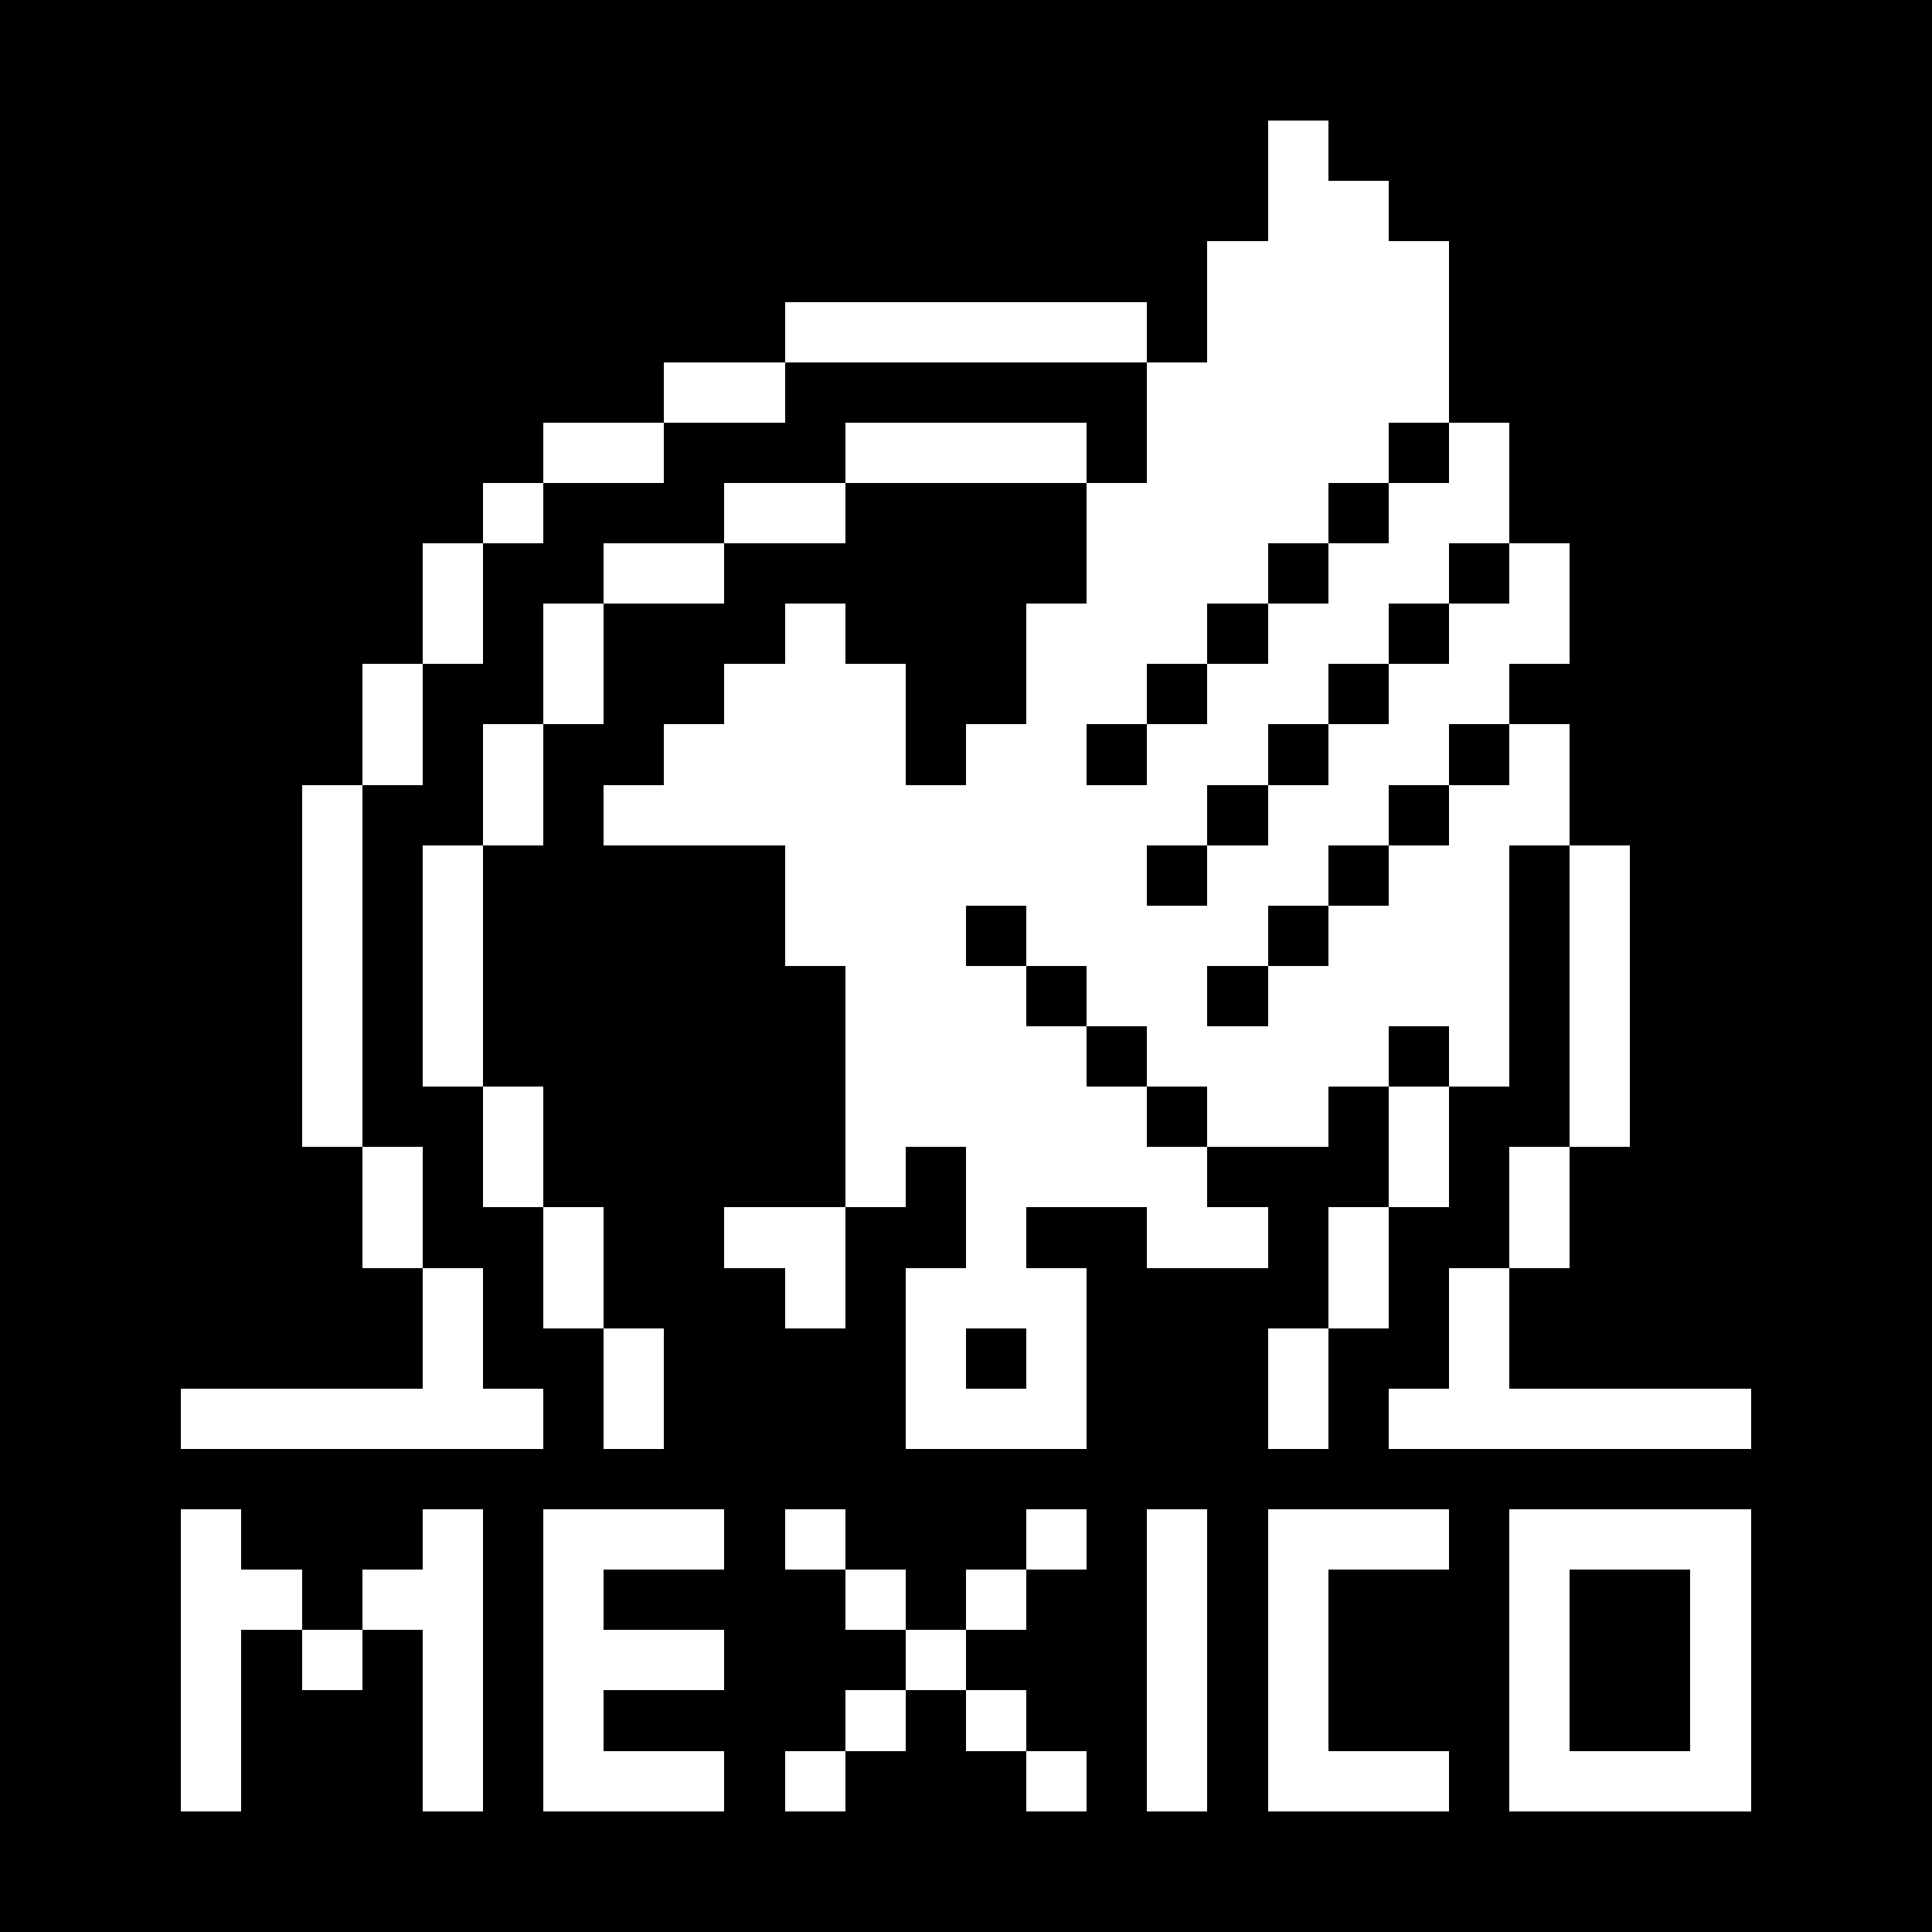
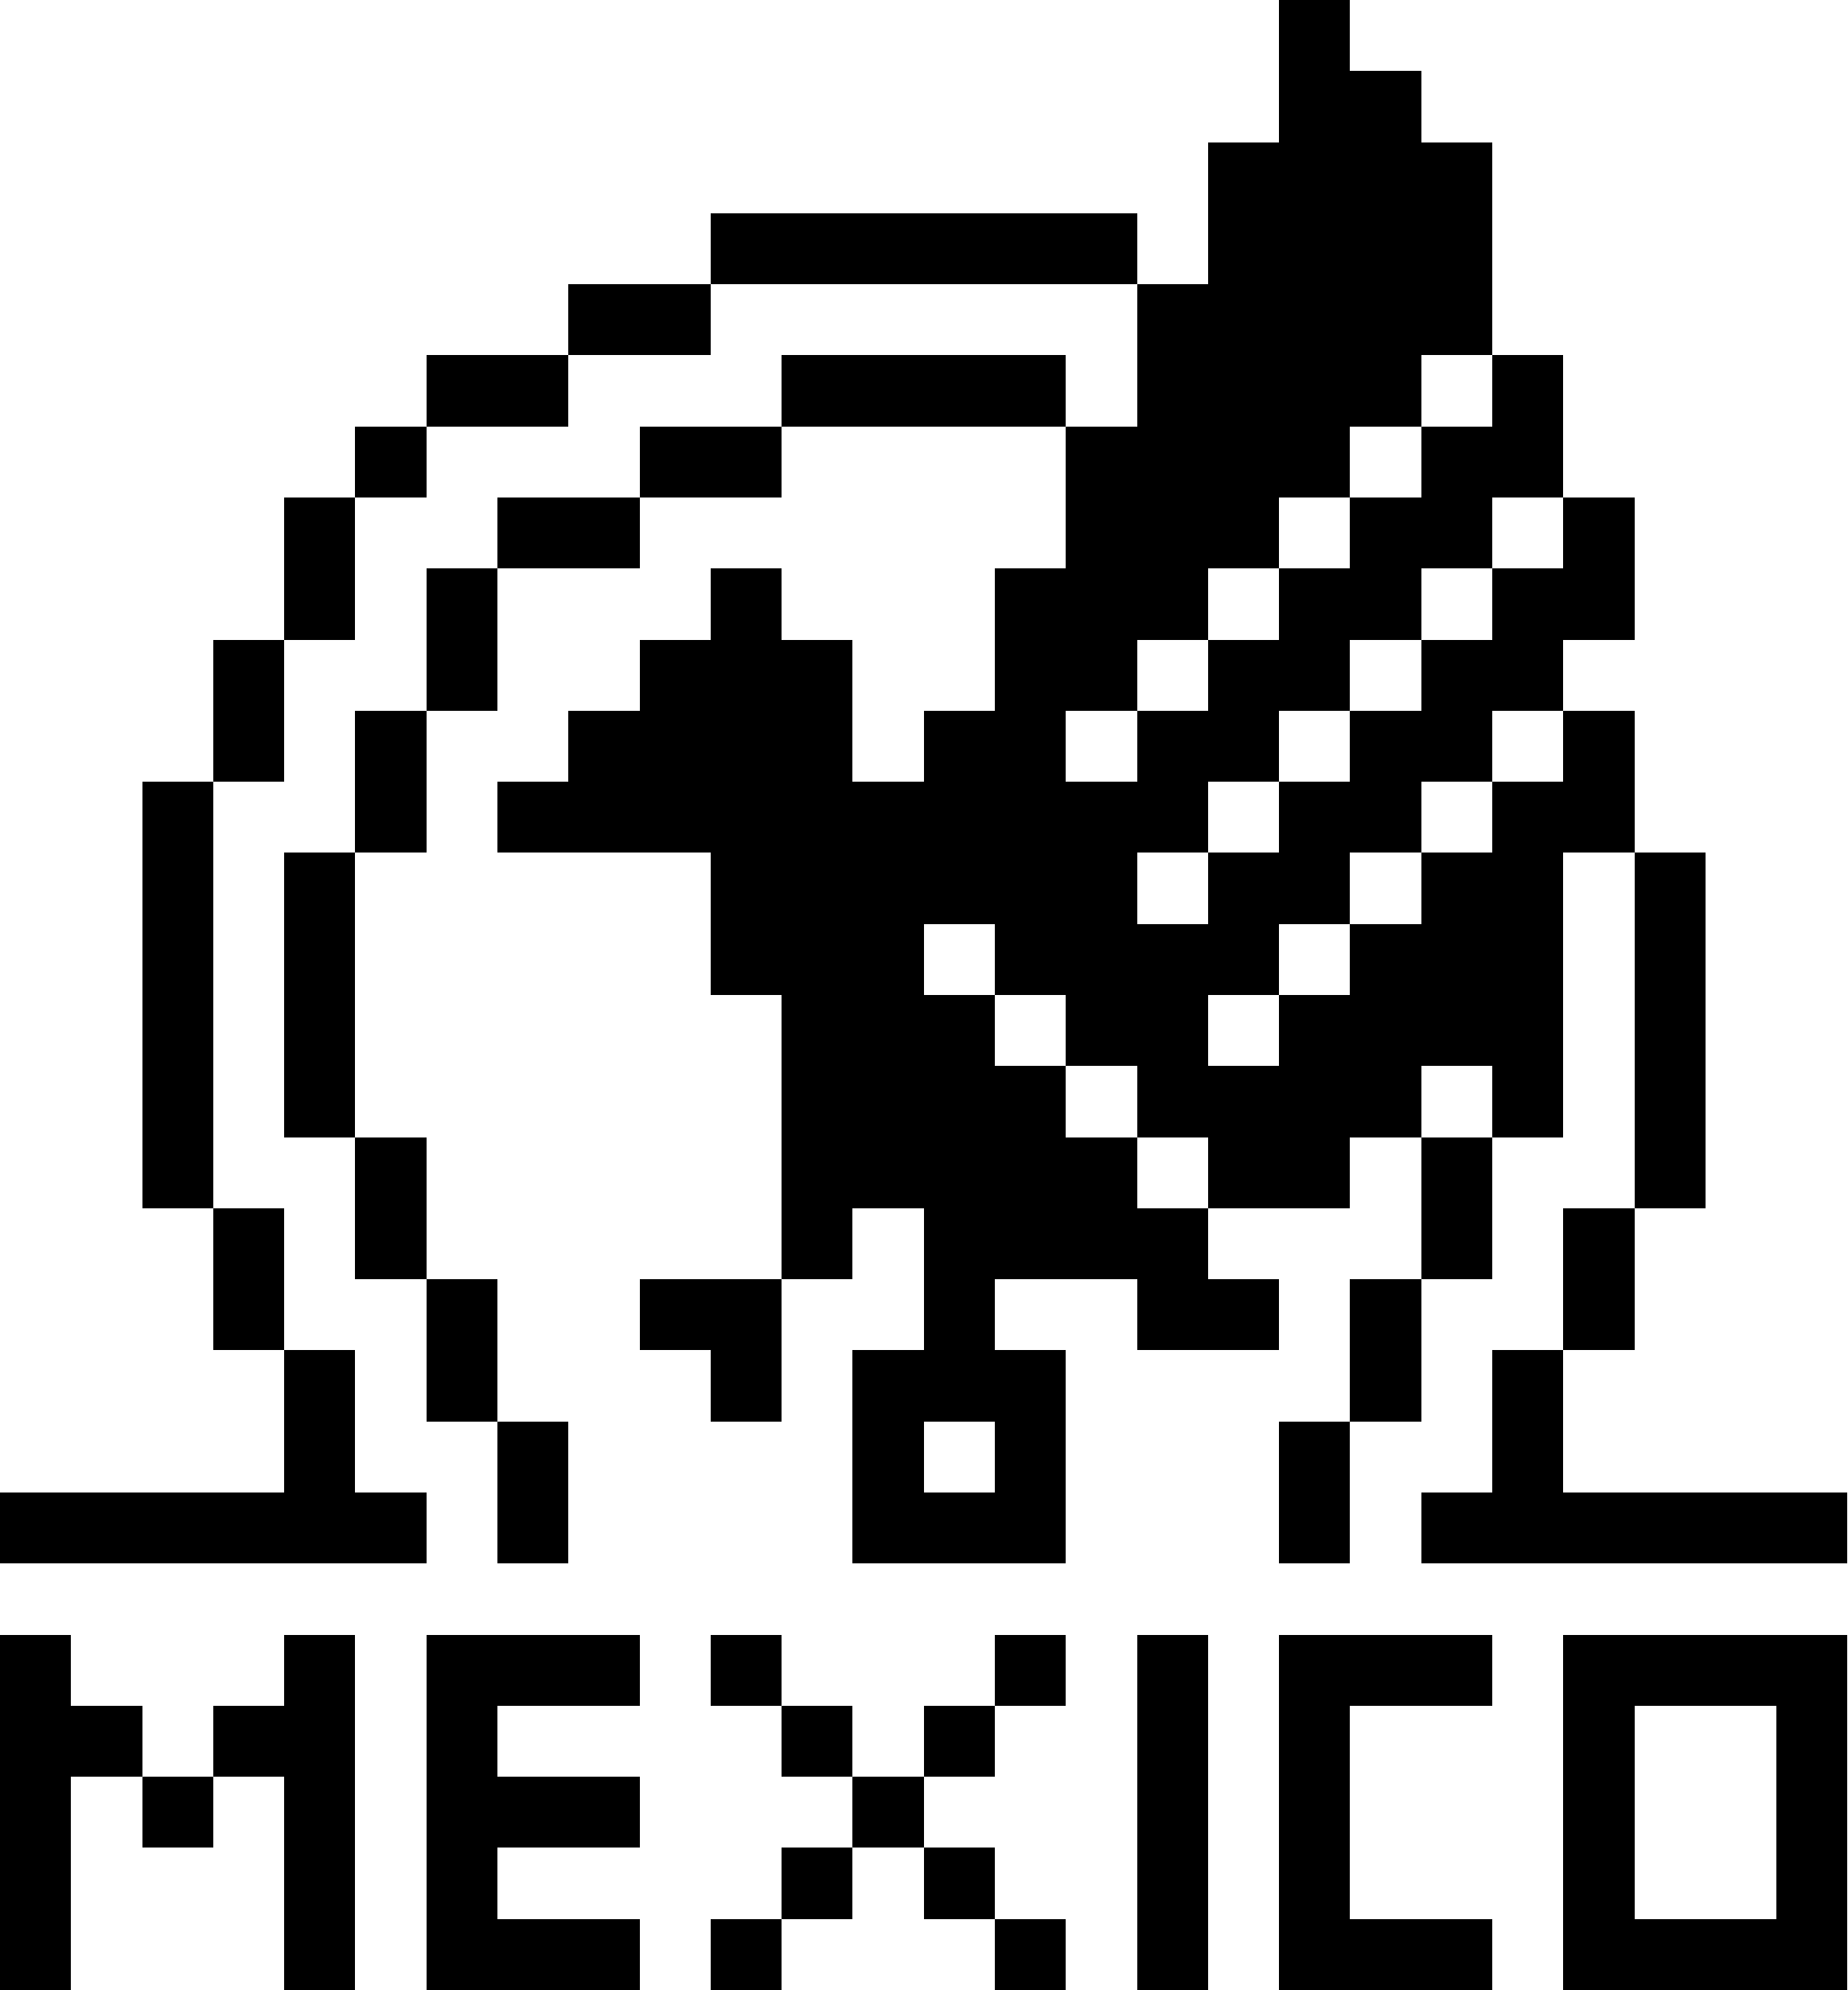
- <svg xmlns="http://www.w3.org/2000/svg" viewBox="0 0 32 32" shape-rendering="crispEdges" fill="#000000">
-   <rect x="0" y="0" width="1" height="1" />
-   <rect x="1" y="0" width="1" height="1" />
-   <rect x="2" y="0" width="1" height="1" />
-   <rect x="3" y="0" width="1" height="1" />
-   <rect x="4" y="0" width="1" height="1" />
-   <rect x="5" y="0" width="1" height="1" />
-   <rect x="6" y="0" width="1" height="1" />
-   <rect x="7" y="0" width="1" height="1" />
-   <rect x="8" y="0" width="1" height="1" />
-   <rect x="9" y="0" width="1" height="1" />
-   <rect x="10" y="0" width="1" height="1" />
-   <rect x="11" y="0" width="1" height="1" />
-   <rect x="12" y="0" width="1" height="1" />
-   <rect x="13" y="0" width="1" height="1" />
-   <rect x="14" y="0" width="1" height="1" />
-   <rect x="15" y="0" width="1" height="1" />
-   <rect x="16" y="0" width="1" height="1" />
-   <rect x="17" y="0" width="1" height="1" />
+ <svg xmlns="http://www.w3.org/2000/svg" viewBox="0 0 26 28" shape-rendering="crispEdges" fill="#000000">
  <rect x="18" y="0" width="1" height="1" />
-   <rect x="19" y="0" width="1" height="1" />
-   <rect x="20" y="0" width="1" height="1" />
-   <rect x="21" y="0" width="1" height="1" />
-   <rect x="22" y="0" width="1" height="1" />
-   <rect x="23" y="0" width="1" height="1" />
-   <rect x="24" y="0" width="1" height="1" />
-   <rect x="25" y="0" width="1" height="1" />
-   <rect x="26" y="0" width="1" height="1" />
-   <rect x="27" y="0" width="1" height="1" />
-   <rect x="28" y="0" width="1" height="1" />
-   <rect x="29" y="0" width="1" height="1" />
-   <rect x="30" y="0" width="1" height="1" />
-   <rect x="31" y="0" width="1" height="1" />
-   <rect x="0" y="1" width="1" height="1" />
-   <rect x="1" y="1" width="1" height="1" />
-   <rect x="2" y="1" width="1" height="1" />
-   <rect x="3" y="1" width="1" height="1" />
-   <rect x="4" y="1" width="1" height="1" />
-   <rect x="5" y="1" width="1" height="1" />
-   <rect x="6" y="1" width="1" height="1" />
-   <rect x="7" y="1" width="1" height="1" />
-   <rect x="8" y="1" width="1" height="1" />
-   <rect x="9" y="1" width="1" height="1" />
-   <rect x="10" y="1" width="1" height="1" />
-   <rect x="11" y="1" width="1" height="1" />
-   <rect x="12" y="1" width="1" height="1" />
-   <rect x="13" y="1" width="1" height="1" />
-   <rect x="14" y="1" width="1" height="1" />
-   <rect x="15" y="1" width="1" height="1" />
-   <rect x="16" y="1" width="1" height="1" />
-   <rect x="17" y="1" width="1" height="1" />
  <rect x="18" y="1" width="1" height="1" />
  <rect x="19" y="1" width="1" height="1" />
-   <rect x="20" y="1" width="1" height="1" />
-   <rect x="21" y="1" width="1" height="1" />
-   <rect x="22" y="1" width="1" height="1" />
-   <rect x="23" y="1" width="1" height="1" />
-   <rect x="24" y="1" width="1" height="1" />
-   <rect x="25" y="1" width="1" height="1" />
-   <rect x="26" y="1" width="1" height="1" />
-   <rect x="27" y="1" width="1" height="1" />
-   <rect x="28" y="1" width="1" height="1" />
-   <rect x="29" y="1" width="1" height="1" />
-   <rect x="30" y="1" width="1" height="1" />
-   <rect x="31" y="1" width="1" height="1" />
-   <rect x="0" y="2" width="1" height="1" />
-   <rect x="1" y="2" width="1" height="1" />
-   <rect x="2" y="2" width="1" height="1" />
-   <rect x="3" y="2" width="1" height="1" />
-   <rect x="4" y="2" width="1" height="1" />
-   <rect x="5" y="2" width="1" height="1" />
-   <rect x="6" y="2" width="1" height="1" />
-   <rect x="7" y="2" width="1" height="1" />
-   <rect x="8" y="2" width="1" height="1" />
-   <rect x="9" y="2" width="1" height="1" />
-   <rect x="10" y="2" width="1" height="1" />
-   <rect x="11" y="2" width="1" height="1" />
-   <rect x="12" y="2" width="1" height="1" />
-   <rect x="13" y="2" width="1" height="1" />
-   <rect x="14" y="2" width="1" height="1" />
-   <rect x="15" y="2" width="1" height="1" />
-   <rect x="16" y="2" width="1" height="1" />
  <rect x="17" y="2" width="1" height="1" />
  <rect x="18" y="2" width="1" height="1" />
  <rect x="19" y="2" width="1" height="1" />
  <rect x="20" y="2" width="1" height="1" />
-   <rect x="22" y="2" width="1" height="1" />
-   <rect x="23" y="2" width="1" height="1" />
-   <rect x="24" y="2" width="1" height="1" />
-   <rect x="25" y="2" width="1" height="1" />
-   <rect x="26" y="2" width="1" height="1" />
-   <rect x="27" y="2" width="1" height="1" />
-   <rect x="28" y="2" width="1" height="1" />
-   <rect x="29" y="2" width="1" height="1" />
-   <rect x="30" y="2" width="1" height="1" />
-   <rect x="31" y="2" width="1" height="1" />
-   <rect x="0" y="3" width="1" height="1" />
-   <rect x="1" y="3" width="1" height="1" />
-   <rect x="2" y="3" width="1" height="1" />
-   <rect x="3" y="3" width="1" height="1" />
-   <rect x="4" y="3" width="1" height="1" />
-   <rect x="5" y="3" width="1" height="1" />
-   <rect x="6" y="3" width="1" height="1" />
-   <rect x="7" y="3" width="1" height="1" />
-   <rect x="8" y="3" width="1" height="1" />
-   <rect x="9" y="3" width="1" height="1" />
  <rect x="10" y="3" width="1" height="1" />
  <rect x="11" y="3" width="1" height="1" />
  <rect x="12" y="3" width="1" height="1" />
  <rect x="13" y="3" width="1" height="1" />
  <rect x="14" y="3" width="1" height="1" />
  <rect x="15" y="3" width="1" height="1" />
-   <rect x="16" y="3" width="1" height="1" />
  <rect x="17" y="3" width="1" height="1" />
  <rect x="18" y="3" width="1" height="1" />
  <rect x="19" y="3" width="1" height="1" />
  <rect x="20" y="3" width="1" height="1" />
-   <rect x="23" y="3" width="1" height="1" />
-   <rect x="24" y="3" width="1" height="1" />
-   <rect x="25" y="3" width="1" height="1" />
-   <rect x="26" y="3" width="1" height="1" />
-   <rect x="27" y="3" width="1" height="1" />
-   <rect x="28" y="3" width="1" height="1" />
-   <rect x="29" y="3" width="1" height="1" />
-   <rect x="30" y="3" width="1" height="1" />
-   <rect x="31" y="3" width="1" height="1" />
-   <rect x="0" y="4" width="1" height="1" />
-   <rect x="1" y="4" width="1" height="1" />
-   <rect x="2" y="4" width="1" height="1" />
-   <rect x="3" y="4" width="1" height="1" />
-   <rect x="4" y="4" width="1" height="1" />
-   <rect x="5" y="4" width="1" height="1" />
-   <rect x="6" y="4" width="1" height="1" />
-   <rect x="7" y="4" width="1" height="1" />
  <rect x="8" y="4" width="1" height="1" />
  <rect x="9" y="4" width="1" height="1" />
-   <rect x="10" y="4" width="1" height="1" />
-   <rect x="11" y="4" width="1" height="1" />
-   <rect x="12" y="4" width="1" height="1" />
-   <rect x="13" y="4" width="1" height="1" />
-   <rect x="14" y="4" width="1" height="1" />
-   <rect x="15" y="4" width="1" height="1" />
  <rect x="16" y="4" width="1" height="1" />
  <rect x="17" y="4" width="1" height="1" />
  <rect x="18" y="4" width="1" height="1" />
  <rect x="19" y="4" width="1" height="1" />
-   <rect x="24" y="4" width="1" height="1" />
-   <rect x="25" y="4" width="1" height="1" />
-   <rect x="26" y="4" width="1" height="1" />
-   <rect x="27" y="4" width="1" height="1" />
-   <rect x="28" y="4" width="1" height="1" />
-   <rect x="29" y="4" width="1" height="1" />
-   <rect x="30" y="4" width="1" height="1" />
-   <rect x="31" y="4" width="1" height="1" />
-   <rect x="0" y="5" width="1" height="1" />
-   <rect x="1" y="5" width="1" height="1" />
-   <rect x="2" y="5" width="1" height="1" />
-   <rect x="3" y="5" width="1" height="1" />
-   <rect x="4" y="5" width="1" height="1" />
-   <rect x="5" y="5" width="1" height="1" />
+   <rect x="20" y="4" width="1" height="1" />
  <rect x="6" y="5" width="1" height="1" />
  <rect x="7" y="5" width="1" height="1" />
-   <rect x="8" y="5" width="1" height="1" />
-   <rect x="9" y="5" width="1" height="1" />
-   <rect x="10" y="5" width="1" height="1" />
  <rect x="11" y="5" width="1" height="1" />
  <rect x="12" y="5" width="1" height="1" />
+   <rect x="13" y="5" width="1" height="1" />
+   <rect x="14" y="5" width="1" height="1" />
+   <rect x="16" y="5" width="1" height="1" />
+   <rect x="17" y="5" width="1" height="1" />
+   <rect x="18" y="5" width="1" height="1" />
  <rect x="19" y="5" width="1" height="1" />
-   <rect x="24" y="5" width="1" height="1" />
-   <rect x="25" y="5" width="1" height="1" />
-   <rect x="26" y="5" width="1" height="1" />
-   <rect x="27" y="5" width="1" height="1" />
-   <rect x="28" y="5" width="1" height="1" />
-   <rect x="29" y="5" width="1" height="1" />
-   <rect x="30" y="5" width="1" height="1" />
-   <rect x="31" y="5" width="1" height="1" />
-   <rect x="0" y="6" width="1" height="1" />
-   <rect x="1" y="6" width="1" height="1" />
-   <rect x="2" y="6" width="1" height="1" />
-   <rect x="3" y="6" width="1" height="1" />
-   <rect x="4" y="6" width="1" height="1" />
+   <rect x="21" y="5" width="1" height="1" />
  <rect x="5" y="6" width="1" height="1" />
-   <rect x="6" y="6" width="1" height="1" />
-   <rect x="7" y="6" width="1" height="1" />
-   <rect x="8" y="6" width="1" height="1" />
  <rect x="9" y="6" width="1" height="1" />
  <rect x="10" y="6" width="1" height="1" />
-   <rect x="13" y="6" width="1" height="1" />
-   <rect x="14" y="6" width="1" height="1" />
  <rect x="15" y="6" width="1" height="1" />
  <rect x="16" y="6" width="1" height="1" />
  <rect x="17" y="6" width="1" height="1" />
  <rect x="18" y="6" width="1" height="1" />
-   <rect x="24" y="6" width="1" height="1" />
-   <rect x="25" y="6" width="1" height="1" />
-   <rect x="26" y="6" width="1" height="1" />
-   <rect x="27" y="6" width="1" height="1" />
-   <rect x="28" y="6" width="1" height="1" />
-   <rect x="29" y="6" width="1" height="1" />
-   <rect x="30" y="6" width="1" height="1" />
-   <rect x="31" y="6" width="1" height="1" />
-   <rect x="0" y="7" width="1" height="1" />
-   <rect x="1" y="7" width="1" height="1" />
-   <rect x="2" y="7" width="1" height="1" />
-   <rect x="3" y="7" width="1" height="1" />
+   <rect x="20" y="6" width="1" height="1" />
+   <rect x="21" y="6" width="1" height="1" />
  <rect x="4" y="7" width="1" height="1" />
-   <rect x="5" y="7" width="1" height="1" />
-   <rect x="6" y="7" width="1" height="1" />
  <rect x="7" y="7" width="1" height="1" />
  <rect x="8" y="7" width="1" height="1" />
-   <rect x="11" y="7" width="1" height="1" />
-   <rect x="12" y="7" width="1" height="1" />
-   <rect x="13" y="7" width="1" height="1" />
-   <rect x="18" y="7" width="1" height="1" />
-   <rect x="23" y="7" width="1" height="1" />
-   <rect x="25" y="7" width="1" height="1" />
-   <rect x="26" y="7" width="1" height="1" />
-   <rect x="27" y="7" width="1" height="1" />
-   <rect x="28" y="7" width="1" height="1" />
-   <rect x="29" y="7" width="1" height="1" />
-   <rect x="30" y="7" width="1" height="1" />
-   <rect x="31" y="7" width="1" height="1" />
-   <rect x="0" y="8" width="1" height="1" />
-   <rect x="1" y="8" width="1" height="1" />
-   <rect x="2" y="8" width="1" height="1" />
-   <rect x="3" y="8" width="1" height="1" />
+   <rect x="15" y="7" width="1" height="1" />
+   <rect x="16" y="7" width="1" height="1" />
+   <rect x="17" y="7" width="1" height="1" />
+   <rect x="19" y="7" width="1" height="1" />
+   <rect x="20" y="7" width="1" height="1" />
+   <rect x="22" y="7" width="1" height="1" />
  <rect x="4" y="8" width="1" height="1" />
-   <rect x="5" y="8" width="1" height="1" />
  <rect x="6" y="8" width="1" height="1" />
-   <rect x="7" y="8" width="1" height="1" />
-   <rect x="9" y="8" width="1" height="1" />
  <rect x="10" y="8" width="1" height="1" />
-   <rect x="11" y="8" width="1" height="1" />
  <rect x="14" y="8" width="1" height="1" />
  <rect x="15" y="8" width="1" height="1" />
  <rect x="16" y="8" width="1" height="1" />
-   <rect x="17" y="8" width="1" height="1" />
+   <rect x="18" y="8" width="1" height="1" />
+   <rect x="19" y="8" width="1" height="1" />
+   <rect x="21" y="8" width="1" height="1" />
  <rect x="22" y="8" width="1" height="1" />
-   <rect x="25" y="8" width="1" height="1" />
-   <rect x="26" y="8" width="1" height="1" />
-   <rect x="27" y="8" width="1" height="1" />
-   <rect x="28" y="8" width="1" height="1" />
-   <rect x="29" y="8" width="1" height="1" />
-   <rect x="30" y="8" width="1" height="1" />
-   <rect x="31" y="8" width="1" height="1" />
-   <rect x="0" y="9" width="1" height="1" />
-   <rect x="1" y="9" width="1" height="1" />
-   <rect x="2" y="9" width="1" height="1" />
  <rect x="3" y="9" width="1" height="1" />
-   <rect x="4" y="9" width="1" height="1" />
-   <rect x="5" y="9" width="1" height="1" />
  <rect x="6" y="9" width="1" height="1" />
-   <rect x="8" y="9" width="1" height="1" />
  <rect x="9" y="9" width="1" height="1" />
-   <rect x="12" y="9" width="1" height="1" />
-   <rect x="13" y="9" width="1" height="1" />
+   <rect x="10" y="9" width="1" height="1" />
+   <rect x="11" y="9" width="1" height="1" />
  <rect x="14" y="9" width="1" height="1" />
  <rect x="15" y="9" width="1" height="1" />
-   <rect x="16" y="9" width="1" height="1" />
  <rect x="17" y="9" width="1" height="1" />
+   <rect x="18" y="9" width="1" height="1" />
+   <rect x="20" y="9" width="1" height="1" />
  <rect x="21" y="9" width="1" height="1" />
-   <rect x="24" y="9" width="1" height="1" />
-   <rect x="26" y="9" width="1" height="1" />
-   <rect x="27" y="9" width="1" height="1" />
-   <rect x="28" y="9" width="1" height="1" />
-   <rect x="29" y="9" width="1" height="1" />
-   <rect x="30" y="9" width="1" height="1" />
-   <rect x="31" y="9" width="1" height="1" />
-   <rect x="0" y="10" width="1" height="1" />
-   <rect x="1" y="10" width="1" height="1" />
-   <rect x="2" y="10" width="1" height="1" />
  <rect x="3" y="10" width="1" height="1" />
-   <rect x="4" y="10" width="1" height="1" />
  <rect x="5" y="10" width="1" height="1" />
-   <rect x="6" y="10" width="1" height="1" />
  <rect x="8" y="10" width="1" height="1" />
+   <rect x="9" y="10" width="1" height="1" />
  <rect x="10" y="10" width="1" height="1" />
  <rect x="11" y="10" width="1" height="1" />
-   <rect x="12" y="10" width="1" height="1" />
+   <rect x="13" y="10" width="1" height="1" />
  <rect x="14" y="10" width="1" height="1" />
-   <rect x="15" y="10" width="1" height="1" />
  <rect x="16" y="10" width="1" height="1" />
+   <rect x="17" y="10" width="1" height="1" />
+   <rect x="19" y="10" width="1" height="1" />
  <rect x="20" y="10" width="1" height="1" />
-   <rect x="23" y="10" width="1" height="1" />
-   <rect x="26" y="10" width="1" height="1" />
-   <rect x="27" y="10" width="1" height="1" />
-   <rect x="28" y="10" width="1" height="1" />
-   <rect x="29" y="10" width="1" height="1" />
-   <rect x="30" y="10" width="1" height="1" />
-   <rect x="31" y="10" width="1" height="1" />
-   <rect x="0" y="11" width="1" height="1" />
-   <rect x="1" y="11" width="1" height="1" />
+   <rect x="22" y="10" width="1" height="1" />
  <rect x="2" y="11" width="1" height="1" />
-   <rect x="3" y="11" width="1" height="1" />
-   <rect x="4" y="11" width="1" height="1" />
  <rect x="5" y="11" width="1" height="1" />
  <rect x="7" y="11" width="1" height="1" />
  <rect x="8" y="11" width="1" height="1" />
+   <rect x="9" y="11" width="1" height="1" />
  <rect x="10" y="11" width="1" height="1" />
  <rect x="11" y="11" width="1" height="1" />
+   <rect x="12" y="11" width="1" height="1" />
+   <rect x="13" y="11" width="1" height="1" />
+   <rect x="14" y="11" width="1" height="1" />
  <rect x="15" y="11" width="1" height="1" />
  <rect x="16" y="11" width="1" height="1" />
+   <rect x="18" y="11" width="1" height="1" />
  <rect x="19" y="11" width="1" height="1" />
+   <rect x="21" y="11" width="1" height="1" />
  <rect x="22" y="11" width="1" height="1" />
-   <rect x="25" y="11" width="1" height="1" />
-   <rect x="26" y="11" width="1" height="1" />
-   <rect x="27" y="11" width="1" height="1" />
-   <rect x="28" y="11" width="1" height="1" />
-   <rect x="29" y="11" width="1" height="1" />
-   <rect x="30" y="11" width="1" height="1" />
-   <rect x="31" y="11" width="1" height="1" />
-   <rect x="0" y="12" width="1" height="1" />
-   <rect x="1" y="12" width="1" height="1" />
  <rect x="2" y="12" width="1" height="1" />
-   <rect x="3" y="12" width="1" height="1" />
  <rect x="4" y="12" width="1" height="1" />
-   <rect x="5" y="12" width="1" height="1" />
-   <rect x="7" y="12" width="1" height="1" />
-   <rect x="9" y="12" width="1" height="1" />
  <rect x="10" y="12" width="1" height="1" />
+   <rect x="11" y="12" width="1" height="1" />
+   <rect x="12" y="12" width="1" height="1" />
+   <rect x="13" y="12" width="1" height="1" />
  <rect x="15" y="12" width="1" height="1" />
+   <rect x="17" y="12" width="1" height="1" />
  <rect x="18" y="12" width="1" height="1" />
+   <rect x="20" y="12" width="1" height="1" />
  <rect x="21" y="12" width="1" height="1" />
-   <rect x="24" y="12" width="1" height="1" />
-   <rect x="26" y="12" width="1" height="1" />
-   <rect x="27" y="12" width="1" height="1" />
-   <rect x="28" y="12" width="1" height="1" />
-   <rect x="29" y="12" width="1" height="1" />
-   <rect x="30" y="12" width="1" height="1" />
-   <rect x="31" y="12" width="1" height="1" />
-   <rect x="0" y="13" width="1" height="1" />
-   <rect x="1" y="13" width="1" height="1" />
+   <rect x="23" y="12" width="1" height="1" />
  <rect x="2" y="13" width="1" height="1" />
-   <rect x="3" y="13" width="1" height="1" />
  <rect x="4" y="13" width="1" height="1" />
-   <rect x="6" y="13" width="1" height="1" />
-   <rect x="7" y="13" width="1" height="1" />
-   <rect x="9" y="13" width="1" height="1" />
+   <rect x="10" y="13" width="1" height="1" />
+   <rect x="11" y="13" width="1" height="1" />
+   <rect x="12" y="13" width="1" height="1" />
+   <rect x="14" y="13" width="1" height="1" />
+   <rect x="14" y="12" width="1" height="1" />
+   <rect x="15" y="13" width="1" height="1" />
+   <rect x="16" y="13" width="1" height="1" />
+   <rect x="17" y="13" width="1" height="1" />
+   <rect x="19" y="13" width="1" height="1" />
  <rect x="20" y="13" width="1" height="1" />
+   <rect x="21" y="13" width="1" height="1" />
  <rect x="23" y="13" width="1" height="1" />
-   <rect x="26" y="13" width="1" height="1" />
-   <rect x="27" y="13" width="1" height="1" />
-   <rect x="28" y="13" width="1" height="1" />
-   <rect x="29" y="13" width="1" height="1" />
-   <rect x="30" y="13" width="1" height="1" />
-   <rect x="31" y="13" width="1" height="1" />
-   <rect x="0" y="14" width="1" height="1" />
-   <rect x="1" y="14" width="1" height="1" />
  <rect x="2" y="14" width="1" height="1" />
-   <rect x="3" y="14" width="1" height="1" />
  <rect x="4" y="14" width="1" height="1" />
-   <rect x="6" y="14" width="1" height="1" />
-   <rect x="8" y="14" width="1" height="1" />
-   <rect x="9" y="14" width="1" height="1" />
-   <rect x="10" y="14" width="1" height="1" />
  <rect x="11" y="14" width="1" height="1" />
  <rect x="12" y="14" width="1" height="1" />
+   <rect x="13" y="14" width="1" height="1" />
+   <rect x="15" y="14" width="1" height="1" />
+   <rect x="16" y="14" width="1" height="1" />
+   <rect x="18" y="14" width="1" height="1" />
  <rect x="19" y="14" width="1" height="1" />
-   <rect x="22" y="14" width="1" height="1" />
-   <rect x="25" y="14" width="1" height="1" />
-   <rect x="27" y="14" width="1" height="1" />
-   <rect x="28" y="14" width="1" height="1" />
-   <rect x="29" y="14" width="1" height="1" />
-   <rect x="30" y="14" width="1" height="1" />
-   <rect x="31" y="14" width="1" height="1" />
-   <rect x="0" y="15" width="1" height="1" />
-   <rect x="1" y="15" width="1" height="1" />
+   <rect x="20" y="14" width="1" height="1" />
+   <rect x="21" y="14" width="1" height="1" />
+   <rect x="23" y="14" width="1" height="1" />
  <rect x="2" y="15" width="1" height="1" />
-   <rect x="3" y="15" width="1" height="1" />
  <rect x="4" y="15" width="1" height="1" />
-   <rect x="6" y="15" width="1" height="1" />
-   <rect x="8" y="15" width="1" height="1" />
-   <rect x="9" y="15" width="1" height="1" />
-   <rect x="10" y="15" width="1" height="1" />
  <rect x="11" y="15" width="1" height="1" />
  <rect x="12" y="15" width="1" height="1" />
+   <rect x="13" y="15" width="1" height="1" />
+   <rect x="14" y="15" width="1" height="1" />
  <rect x="16" y="15" width="1" height="1" />
+   <rect x="17" y="15" width="1" height="1" />
+   <rect x="18" y="15" width="1" height="1" />
+   <rect x="19" y="15" width="1" height="1" />
  <rect x="21" y="15" width="1" height="1" />
-   <rect x="25" y="15" width="1" height="1" />
-   <rect x="27" y="15" width="1" height="1" />
-   <rect x="28" y="15" width="1" height="1" />
-   <rect x="29" y="15" width="1" height="1" />
-   <rect x="30" y="15" width="1" height="1" />
-   <rect x="31" y="15" width="1" height="1" />
-   <rect x="0" y="16" width="1" height="1" />
-   <rect x="1" y="16" width="1" height="1" />
+   <rect x="23" y="15" width="1" height="1" />
  <rect x="2" y="16" width="1" height="1" />
-   <rect x="3" y="16" width="1" height="1" />
-   <rect x="4" y="16" width="1" height="1" />
-   <rect x="6" y="16" width="1" height="1" />
-   <rect x="8" y="16" width="1" height="1" />
-   <rect x="9" y="16" width="1" height="1" />
-   <rect x="10" y="16" width="1" height="1" />
+   <rect x="5" y="16" width="1" height="1" />
  <rect x="11" y="16" width="1" height="1" />
  <rect x="12" y="16" width="1" height="1" />
  <rect x="13" y="16" width="1" height="1" />
+   <rect x="14" y="16" width="1" height="1" />
+   <rect x="15" y="16" width="1" height="1" />
  <rect x="17" y="16" width="1" height="1" />
+   <rect x="18" y="16" width="1" height="1" />
  <rect x="20" y="16" width="1" height="1" />
-   <rect x="25" y="16" width="1" height="1" />
-   <rect x="27" y="16" width="1" height="1" />
-   <rect x="28" y="16" width="1" height="1" />
-   <rect x="29" y="16" width="1" height="1" />
-   <rect x="30" y="16" width="1" height="1" />
-   <rect x="31" y="16" width="1" height="1" />
-   <rect x="0" y="17" width="1" height="1" />
-   <rect x="1" y="17" width="1" height="1" />
-   <rect x="2" y="17" width="1" height="1" />
+   <rect x="23" y="16" width="1" height="1" />
  <rect x="3" y="17" width="1" height="1" />
-   <rect x="4" y="17" width="1" height="1" />
-   <rect x="6" y="17" width="1" height="1" />
-   <rect x="8" y="17" width="1" height="1" />
-   <rect x="9" y="17" width="1" height="1" />
-   <rect x="10" y="17" width="1" height="1" />
+   <rect x="5" y="17" width="1" height="1" />
  <rect x="11" y="17" width="1" height="1" />
-   <rect x="12" y="17" width="1" height="1" />
  <rect x="13" y="17" width="1" height="1" />
-   <rect x="18" y="17" width="1" height="1" />
-   <rect x="23" y="17" width="1" height="1" />
-   <rect x="25" y="17" width="1" height="1" />
-   <rect x="27" y="17" width="1" height="1" />
-   <rect x="28" y="17" width="1" height="1" />
-   <rect x="29" y="17" width="1" height="1" />
-   <rect x="30" y="17" width="1" height="1" />
-   <rect x="31" y="17" width="1" height="1" />
-   <rect x="0" y="18" width="1" height="1" />
-   <rect x="1" y="18" width="1" height="1" />
-   <rect x="2" y="18" width="1" height="1" />
+   <rect x="14" y="17" width="1" height="1" />
+   <rect x="15" y="17" width="1" height="1" />
+   <rect x="16" y="17" width="1" height="1" />
+   <rect x="20" y="17" width="1" height="1" />
+   <rect x="22" y="17" width="1" height="1" />
  <rect x="3" y="18" width="1" height="1" />
-   <rect x="4" y="18" width="1" height="1" />
  <rect x="6" y="18" width="1" height="1" />
-   <rect x="7" y="18" width="1" height="1" />
  <rect x="9" y="18" width="1" height="1" />
  <rect x="10" y="18" width="1" height="1" />
-   <rect x="11" y="18" width="1" height="1" />
-   <rect x="12" y="18" width="1" height="1" />
  <rect x="13" y="18" width="1" height="1" />
+   <rect x="16" y="18" width="1" height="1" />
+   <rect x="17" y="18" width="1" height="1" />
  <rect x="19" y="18" width="1" height="1" />
  <rect x="22" y="18" width="1" height="1" />
-   <rect x="24" y="18" width="1" height="1" />
-   <rect x="25" y="18" width="1" height="1" />
-   <rect x="27" y="18" width="1" height="1" />
-   <rect x="28" y="18" width="1" height="1" />
-   <rect x="29" y="18" width="1" height="1" />
-   <rect x="30" y="18" width="1" height="1" />
-   <rect x="31" y="18" width="1" height="1" />
-   <rect x="0" y="19" width="1" height="1" />
-   <rect x="1" y="19" width="1" height="1" />
-   <rect x="2" y="19" width="1" height="1" />
-   <rect x="3" y="19" width="1" height="1" />
  <rect x="4" y="19" width="1" height="1" />
-   <rect x="5" y="19" width="1" height="1" />
-   <rect x="7" y="19" width="1" height="1" />
-   <rect x="9" y="19" width="1" height="1" />
+   <rect x="6" y="19" width="1" height="1" />
  <rect x="10" y="19" width="1" height="1" />
-   <rect x="11" y="19" width="1" height="1" />
  <rect x="12" y="19" width="1" height="1" />
  <rect x="13" y="19" width="1" height="1" />
-   <rect x="15" y="19" width="1" height="1" />
-   <rect x="20" y="19" width="1" height="1" />
+   <rect x="14" y="19" width="1" height="1" />
+   <rect x="19" y="19" width="1" height="1" />
  <rect x="21" y="19" width="1" height="1" />
-   <rect x="22" y="19" width="1" height="1" />
-   <rect x="24" y="19" width="1" height="1" />
-   <rect x="26" y="19" width="1" height="1" />
-   <rect x="27" y="19" width="1" height="1" />
-   <rect x="28" y="19" width="1" height="1" />
-   <rect x="29" y="19" width="1" height="1" />
-   <rect x="30" y="19" width="1" height="1" />
-   <rect x="31" y="19" width="1" height="1" />
-   <rect x="0" y="20" width="1" height="1" />
-   <rect x="1" y="20" width="1" height="1" />
-   <rect x="2" y="20" width="1" height="1" />
-   <rect x="3" y="20" width="1" height="1" />
  <rect x="4" y="20" width="1" height="1" />
-   <rect x="5" y="20" width="1" height="1" />
  <rect x="7" y="20" width="1" height="1" />
-   <rect x="8" y="20" width="1" height="1" />
-   <rect x="10" y="20" width="1" height="1" />
-   <rect x="11" y="20" width="1" height="1" />
+   <rect x="12" y="20" width="1" height="1" />
  <rect x="14" y="20" width="1" height="1" />
-   <rect x="15" y="20" width="1" height="1" />
-   <rect x="17" y="20" width="1" height="1" />
  <rect x="18" y="20" width="1" height="1" />
  <rect x="21" y="20" width="1" height="1" />
-   <rect x="23" y="20" width="1" height="1" />
-   <rect x="24" y="20" width="1" height="1" />
-   <rect x="26" y="20" width="1" height="1" />
-   <rect x="27" y="20" width="1" height="1" />
-   <rect x="28" y="20" width="1" height="1" />
-   <rect x="29" y="20" width="1" height="1" />
-   <rect x="30" y="20" width="1" height="1" />
-   <rect x="31" y="20" width="1" height="1" />
  <rect x="0" y="21" width="1" height="1" />
  <rect x="1" y="21" width="1" height="1" />
  <rect x="2" y="21" width="1" height="1" />
  <rect x="3" y="21" width="1" height="1" />
  <rect x="4" y="21" width="1" height="1" />
  <rect x="5" y="21" width="1" height="1" />
-   <rect x="6" y="21" width="1" height="1" />
-   <rect x="8" y="21" width="1" height="1" />
-   <rect x="10" y="21" width="1" height="1" />
-   <rect x="11" y="21" width="1" height="1" />
+   <rect x="7" y="21" width="1" height="1" />
  <rect x="12" y="21" width="1" height="1" />
+   <rect x="13" y="21" width="1" height="1" />
  <rect x="14" y="21" width="1" height="1" />
  <rect x="18" y="21" width="1" height="1" />
-   <rect x="19" y="21" width="1" height="1" />
  <rect x="20" y="21" width="1" height="1" />
  <rect x="21" y="21" width="1" height="1" />
+   <rect x="22" y="21" width="1" height="1" />
  <rect x="23" y="21" width="1" height="1" />
+   <rect x="24" y="21" width="1" height="1" />
  <rect x="25" y="21" width="1" height="1" />
-   <rect x="26" y="21" width="1" height="1" />
-   <rect x="27" y="21" width="1" height="1" />
-   <rect x="28" y="21" width="1" height="1" />
-   <rect x="29" y="21" width="1" height="1" />
-   <rect x="30" y="21" width="1" height="1" />
-   <rect x="31" y="21" width="1" height="1" />
-   <rect x="1" y="31" width="1" height="1" />
-   <rect x="2" y="31" width="1" height="1" />
-   <rect x="3" y="31" width="1" height="1" />
-   <rect x="4" y="31" width="1" height="1" />
-   <rect x="5" y="31" width="1" height="1" />
-   <rect x="6" y="31" width="1" height="1" />
-   <rect x="7" y="31" width="1" height="1" />
-   <rect x="8" y="31" width="1" height="1" />
-   <rect x="9" y="31" width="1" height="1" />
-   <rect x="10" y="31" width="1" height="1" />
-   <rect x="11" y="31" width="1" height="1" />
-   <rect x="12" y="31" width="1" height="1" />
-   <rect x="13" y="31" width="1" height="1" />
-   <rect x="14" y="31" width="1" height="1" />
-   <rect x="15" y="31" width="1" height="1" />
-   <rect x="16" y="31" width="1" height="1" />
-   <rect x="17" y="31" width="1" height="1" />
-   <rect x="18" y="31" width="1" height="1" />
-   <rect x="19" y="31" width="1" height="1" />
-   <rect x="20" y="31" width="1" height="1" />
-   <rect x="21" y="31" width="1" height="1" />
-   <rect x="22" y="31" width="1" height="1" />
-   <rect x="23" y="31" width="1" height="1" />
-   <rect x="24" y="31" width="1" height="1" />
-   <rect x="25" y="31" width="1" height="1" />
-   <rect x="26" y="31" width="1" height="1" />
-   <rect x="27" y="31" width="1" height="1" />
-   <rect x="28" y="31" width="1" height="1" />
-   <rect x="29" y="31" width="1" height="1" />
-   <rect x="30" y="31" width="1" height="1" />
-   <rect x="31" y="31" width="1" height="1" />
-   <rect x="0" y="31" width="1" height="1" />
-   <rect x="0" y="22" width="1" height="1" />
-   <rect x="1" y="22" width="1" height="1" />
-   <rect x="2" y="22" width="1" height="1" />
-   <rect x="3" y="22" width="1" height="1" />
-   <rect x="4" y="22" width="1" height="1" />
-   <rect x="5" y="22" width="1" height="1" />
-   <rect x="6" y="22" width="1" height="1" />
-   <rect x="8" y="22" width="1" height="1" />
-   <rect x="9" y="22" width="1" height="1" />
-   <rect x="11" y="22" width="1" height="1" />
-   <rect x="12" y="22" width="1" height="1" />
-   <rect x="13" y="22" width="1" height="1" />
-   <rect x="14" y="22" width="1" height="1" />
-   <rect x="16" y="22" width="1" height="1" />
-   <rect x="18" y="22" width="1" height="1" />
-   <rect x="19" y="22" width="1" height="1" />
-   <rect x="20" y="22" width="1" height="1" />
-   <rect x="22" y="22" width="1" height="1" />
-   <rect x="23" y="22" width="1" height="1" />
-   <rect x="25" y="22" width="1" height="1" />
-   <rect x="26" y="22" width="1" height="1" />
-   <rect x="27" y="22" width="1" height="1" />
-   <rect x="28" y="22" width="1" height="1" />
-   <rect x="29" y="22" width="1" height="1" />
-   <rect x="30" y="22" width="1" height="1" />
-   <rect x="31" y="22" width="1" height="1" />
  <rect x="0" y="23" width="1" height="1" />
-   <rect x="1" y="23" width="1" height="1" />
-   <rect x="2" y="23" width="1" height="1" />
-   <rect x="9" y="23" width="1" height="1" />
-   <rect x="11" y="23" width="1" height="1" />
-   <rect x="12" y="23" width="1" height="1" />
-   <rect x="13" y="23" width="1" height="1" />
+   <rect x="4" y="23" width="1" height="1" />
+   <rect x="6" y="23" width="1" height="1" />
+   <rect x="7" y="23" width="1" height="1" />
+   <rect x="8" y="23" width="1" height="1" />
+   <rect x="10" y="23" width="1" height="1" />
  <rect x="14" y="23" width="1" height="1" />
+   <rect x="16" y="23" width="1" height="1" />
  <rect x="18" y="23" width="1" height="1" />
  <rect x="19" y="23" width="1" height="1" />
  <rect x="20" y="23" width="1" height="1" />
  <rect x="22" y="23" width="1" height="1" />
-   <rect x="29" y="23" width="1" height="1" />
-   <rect x="30" y="23" width="1" height="1" />
-   <rect x="31" y="23" width="1" height="1" />
+   <rect x="23" y="23" width="1" height="1" />
+   <rect x="24" y="23" width="1" height="1" />
+   <rect x="25" y="23" width="1" height="1" />
  <rect x="0" y="24" width="1" height="1" />
  <rect x="1" y="24" width="1" height="1" />
-   <rect x="2" y="24" width="1" height="1" />
  <rect x="3" y="24" width="1" height="1" />
  <rect x="4" y="24" width="1" height="1" />
-   <rect x="5" y="24" width="1" height="1" />
  <rect x="6" y="24" width="1" height="1" />
-   <rect x="7" y="24" width="1" height="1" />
-   <rect x="8" y="24" width="1" height="1" />
-   <rect x="9" y="24" width="1" height="1" />
-   <rect x="10" y="24" width="1" height="1" />
  <rect x="11" y="24" width="1" height="1" />
-   <rect x="12" y="24" width="1" height="1" />
  <rect x="13" y="24" width="1" height="1" />
-   <rect x="14" y="24" width="1" height="1" />
-   <rect x="15" y="24" width="1" height="1" />
  <rect x="16" y="24" width="1" height="1" />
-   <rect x="17" y="24" width="1" height="1" />
  <rect x="18" y="24" width="1" height="1" />
-   <rect x="19" y="24" width="1" height="1" />
-   <rect x="20" y="24" width="1" height="1" />
-   <rect x="21" y="24" width="1" height="1" />
  <rect x="22" y="24" width="1" height="1" />
-   <rect x="23" y="24" width="1" height="1" />
-   <rect x="24" y="24" width="1" height="1" />
  <rect x="25" y="24" width="1" height="1" />
-   <rect x="26" y="24" width="1" height="1" />
-   <rect x="27" y="24" width="1" height="1" />
-   <rect x="28" y="24" width="1" height="1" />
-   <rect x="29" y="24" width="1" height="1" />
-   <rect x="30" y="24" width="1" height="1" />
-   <rect x="31" y="24" width="1" height="1" />
-   <rect x="1" y="25" width="1" height="1" />
+   <rect x="0" y="25" width="1" height="1" />
  <rect x="2" y="25" width="1" height="1" />
  <rect x="4" y="25" width="1" height="1" />
-   <rect x="5" y="25" width="1" height="1" />
  <rect x="6" y="25" width="1" height="1" />
+   <rect x="7" y="25" width="1" height="1" />
  <rect x="8" y="25" width="1" height="1" />
  <rect x="12" y="25" width="1" height="1" />
-   <rect x="14" y="25" width="1" height="1" />
-   <rect x="15" y="25" width="1" height="1" />
  <rect x="16" y="25" width="1" height="1" />
  <rect x="18" y="25" width="1" height="1" />
-   <rect x="20" y="25" width="1" height="1" />
-   <rect x="24" y="25" width="1" height="1" />
-   <rect x="29" y="25" width="1" height="1" />
-   <rect x="30" y="25" width="1" height="1" />
-   <rect x="31" y="25" width="1" height="1" />
-   <rect x="0" y="25" width="1" height="1" />
-   <rect x="1" y="26" width="1" height="1" />
-   <rect x="2" y="26" width="1" height="1" />
-   <rect x="5" y="26" width="1" height="1" />
-   <rect x="8" y="26" width="1" height="1" />
-   <rect x="10" y="26" width="1" height="1" />
+   <rect x="22" y="25" width="1" height="1" />
+   <rect x="25" y="25" width="1" height="1" />
+   <rect x="0" y="26" width="1" height="1" />
+   <rect x="4" y="26" width="1" height="1" />
+   <rect x="6" y="26" width="1" height="1" />
  <rect x="11" y="26" width="1" height="1" />
-   <rect x="12" y="26" width="1" height="1" />
  <rect x="13" y="26" width="1" height="1" />
-   <rect x="15" y="26" width="1" height="1" />
-   <rect x="17" y="26" width="1" height="1" />
+   <rect x="16" y="26" width="1" height="1" />
  <rect x="18" y="26" width="1" height="1" />
-   <rect x="20" y="26" width="1" height="1" />
  <rect x="22" y="26" width="1" height="1" />
-   <rect x="23" y="26" width="1" height="1" />
-   <rect x="24" y="26" width="1" height="1" />
-   <rect x="26" y="26" width="1" height="1" />
-   <rect x="27" y="26" width="1" height="1" />
-   <rect x="29" y="26" width="1" height="1" />
-   <rect x="30" y="26" width="1" height="1" />
-   <rect x="31" y="26" width="1" height="1" />
-   <rect x="0" y="26" width="1" height="1" />
-   <rect x="1" y="27" width="1" height="1" />
-   <rect x="2" y="27" width="1" height="1" />
+   <rect x="25" y="26" width="1" height="1" />
+   <rect x="0" y="27" width="1" height="1" />
  <rect x="4" y="27" width="1" height="1" />
  <rect x="6" y="27" width="1" height="1" />
+   <rect x="7" y="27" width="1" height="1" />
  <rect x="8" y="27" width="1" height="1" />
-   <rect x="12" y="27" width="1" height="1" />
-   <rect x="13" y="27" width="1" height="1" />
+   <rect x="10" y="27" width="1" height="1" />
  <rect x="14" y="27" width="1" height="1" />
  <rect x="16" y="27" width="1" height="1" />
-   <rect x="17" y="27" width="1" height="1" />
  <rect x="18" y="27" width="1" height="1" />
+   <rect x="19" y="27" width="1" height="1" />
  <rect x="20" y="27" width="1" height="1" />
  <rect x="22" y="27" width="1" height="1" />
  <rect x="23" y="27" width="1" height="1" />
  <rect x="24" y="27" width="1" height="1" />
-   <rect x="26" y="27" width="1" height="1" />
-   <rect x="27" y="27" width="1" height="1" />
-   <rect x="29" y="27" width="1" height="1" />
-   <rect x="30" y="27" width="1" height="1" />
-   <rect x="31" y="27" width="1" height="1" />
-   <rect x="0" y="27" width="1" height="1" />
-   <rect x="1" y="28" width="1" height="1" />
-   <rect x="2" y="28" width="1" height="1" />
-   <rect x="4" y="28" width="1" height="1" />
-   <rect x="5" y="28" width="1" height="1" />
-   <rect x="6" y="28" width="1" height="1" />
-   <rect x="8" y="28" width="1" height="1" />
-   <rect x="10" y="28" width="1" height="1" />
-   <rect x="11" y="28" width="1" height="1" />
-   <rect x="12" y="28" width="1" height="1" />
-   <rect x="13" y="28" width="1" height="1" />
-   <rect x="15" y="28" width="1" height="1" />
-   <rect x="17" y="28" width="1" height="1" />
-   <rect x="18" y="28" width="1" height="1" />
-   <rect x="20" y="28" width="1" height="1" />
-   <rect x="22" y="28" width="1" height="1" />
-   <rect x="23" y="28" width="1" height="1" />
-   <rect x="24" y="28" width="1" height="1" />
-   <rect x="26" y="28" width="1" height="1" />
-   <rect x="27" y="28" width="1" height="1" />
-   <rect x="29" y="28" width="1" height="1" />
-   <rect x="30" y="28" width="1" height="1" />
-   <rect x="31" y="28" width="1" height="1" />
-   <rect x="0" y="28" width="1" height="1" />
-   <rect x="1" y="29" width="1" height="1" />
-   <rect x="2" y="29" width="1" height="1" />
-   <rect x="4" y="29" width="1" height="1" />
-   <rect x="5" y="29" width="1" height="1" />
-   <rect x="6" y="29" width="1" height="1" />
-   <rect x="8" y="29" width="1" height="1" />
-   <rect x="12" y="29" width="1" height="1" />
-   <rect x="14" y="29" width="1" height="1" />
-   <rect x="15" y="29" width="1" height="1" />
-   <rect x="16" y="29" width="1" height="1" />
-   <rect x="18" y="29" width="1" height="1" />
-   <rect x="20" y="29" width="1" height="1" />
-   <rect x="24" y="29" width="1" height="1" />
-   <rect x="29" y="29" width="1" height="1" />
-   <rect x="30" y="29" width="1" height="1" />
-   <rect x="31" y="29" width="1" height="1" />
-   <rect x="0" y="29" width="1" height="1" />
-   <rect x="1" y="30" width="1" height="1" />
-   <rect x="2" y="30" width="1" height="1" />
-   <rect x="3" y="30" width="1" height="1" />
-   <rect x="4" y="30" width="1" height="1" />
-   <rect x="5" y="30" width="1" height="1" />
-   <rect x="6" y="30" width="1" height="1" />
-   <rect x="7" y="30" width="1" height="1" />
-   <rect x="8" y="30" width="1" height="1" />
-   <rect x="9" y="30" width="1" height="1" />
-   <rect x="10" y="30" width="1" height="1" />
-   <rect x="11" y="30" width="1" height="1" />
-   <rect x="12" y="30" width="1" height="1" />
-   <rect x="13" y="30" width="1" height="1" />
-   <rect x="14" y="30" width="1" height="1" />
-   <rect x="15" y="30" width="1" height="1" />
-   <rect x="16" y="30" width="1" height="1" />
-   <rect x="17" y="30" width="1" height="1" />
-   <rect x="18" y="30" width="1" height="1" />
-   <rect x="19" y="30" width="1" height="1" />
-   <rect x="20" y="30" width="1" height="1" />
-   <rect x="21" y="30" width="1" height="1" />
-   <rect x="22" y="30" width="1" height="1" />
-   <rect x="23" y="30" width="1" height="1" />
-   <rect x="24" y="30" width="1" height="1" />
-   <rect x="25" y="30" width="1" height="1" />
-   <rect x="26" y="30" width="1" height="1" />
-   <rect x="27" y="30" width="1" height="1" />
-   <rect x="28" y="30" width="1" height="1" />
-   <rect x="29" y="30" width="1" height="1" />
-   <rect x="30" y="30" width="1" height="1" />
-   <rect x="31" y="30" width="1" height="1" />
-   <rect x="0" y="30" width="1" height="1" />
+   <rect x="25" y="27" width="1" height="1" />
</svg>
